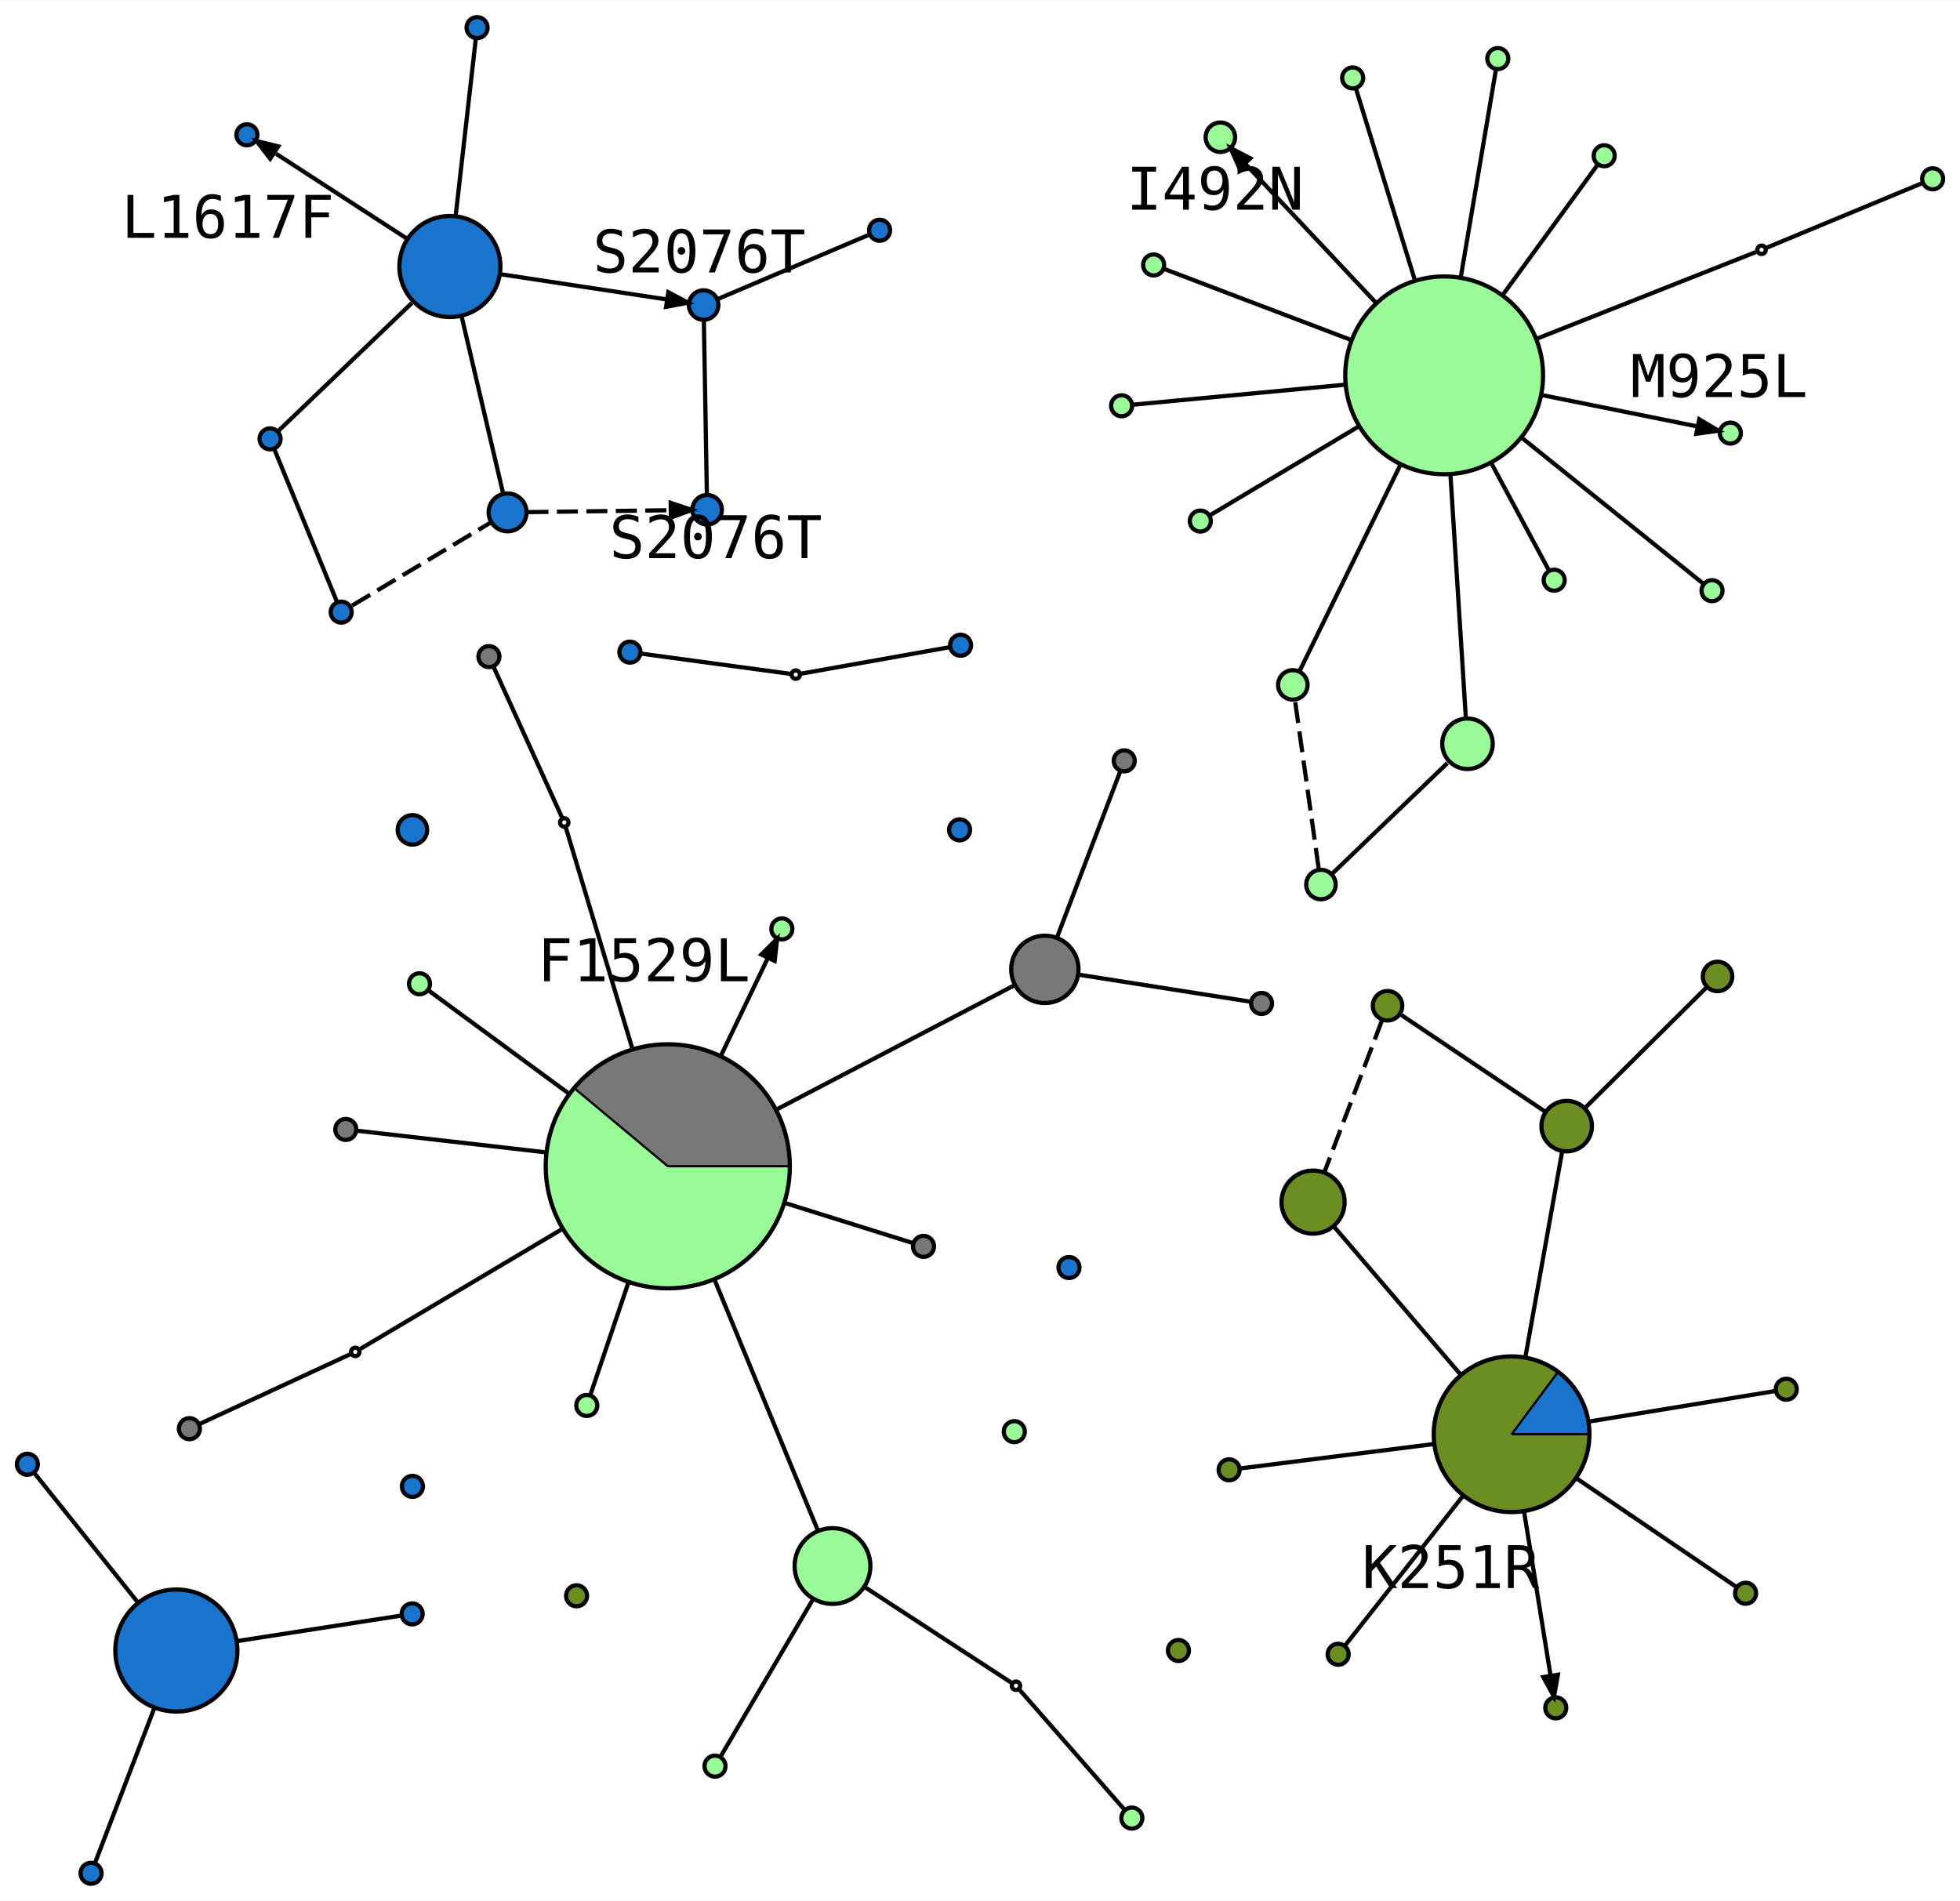
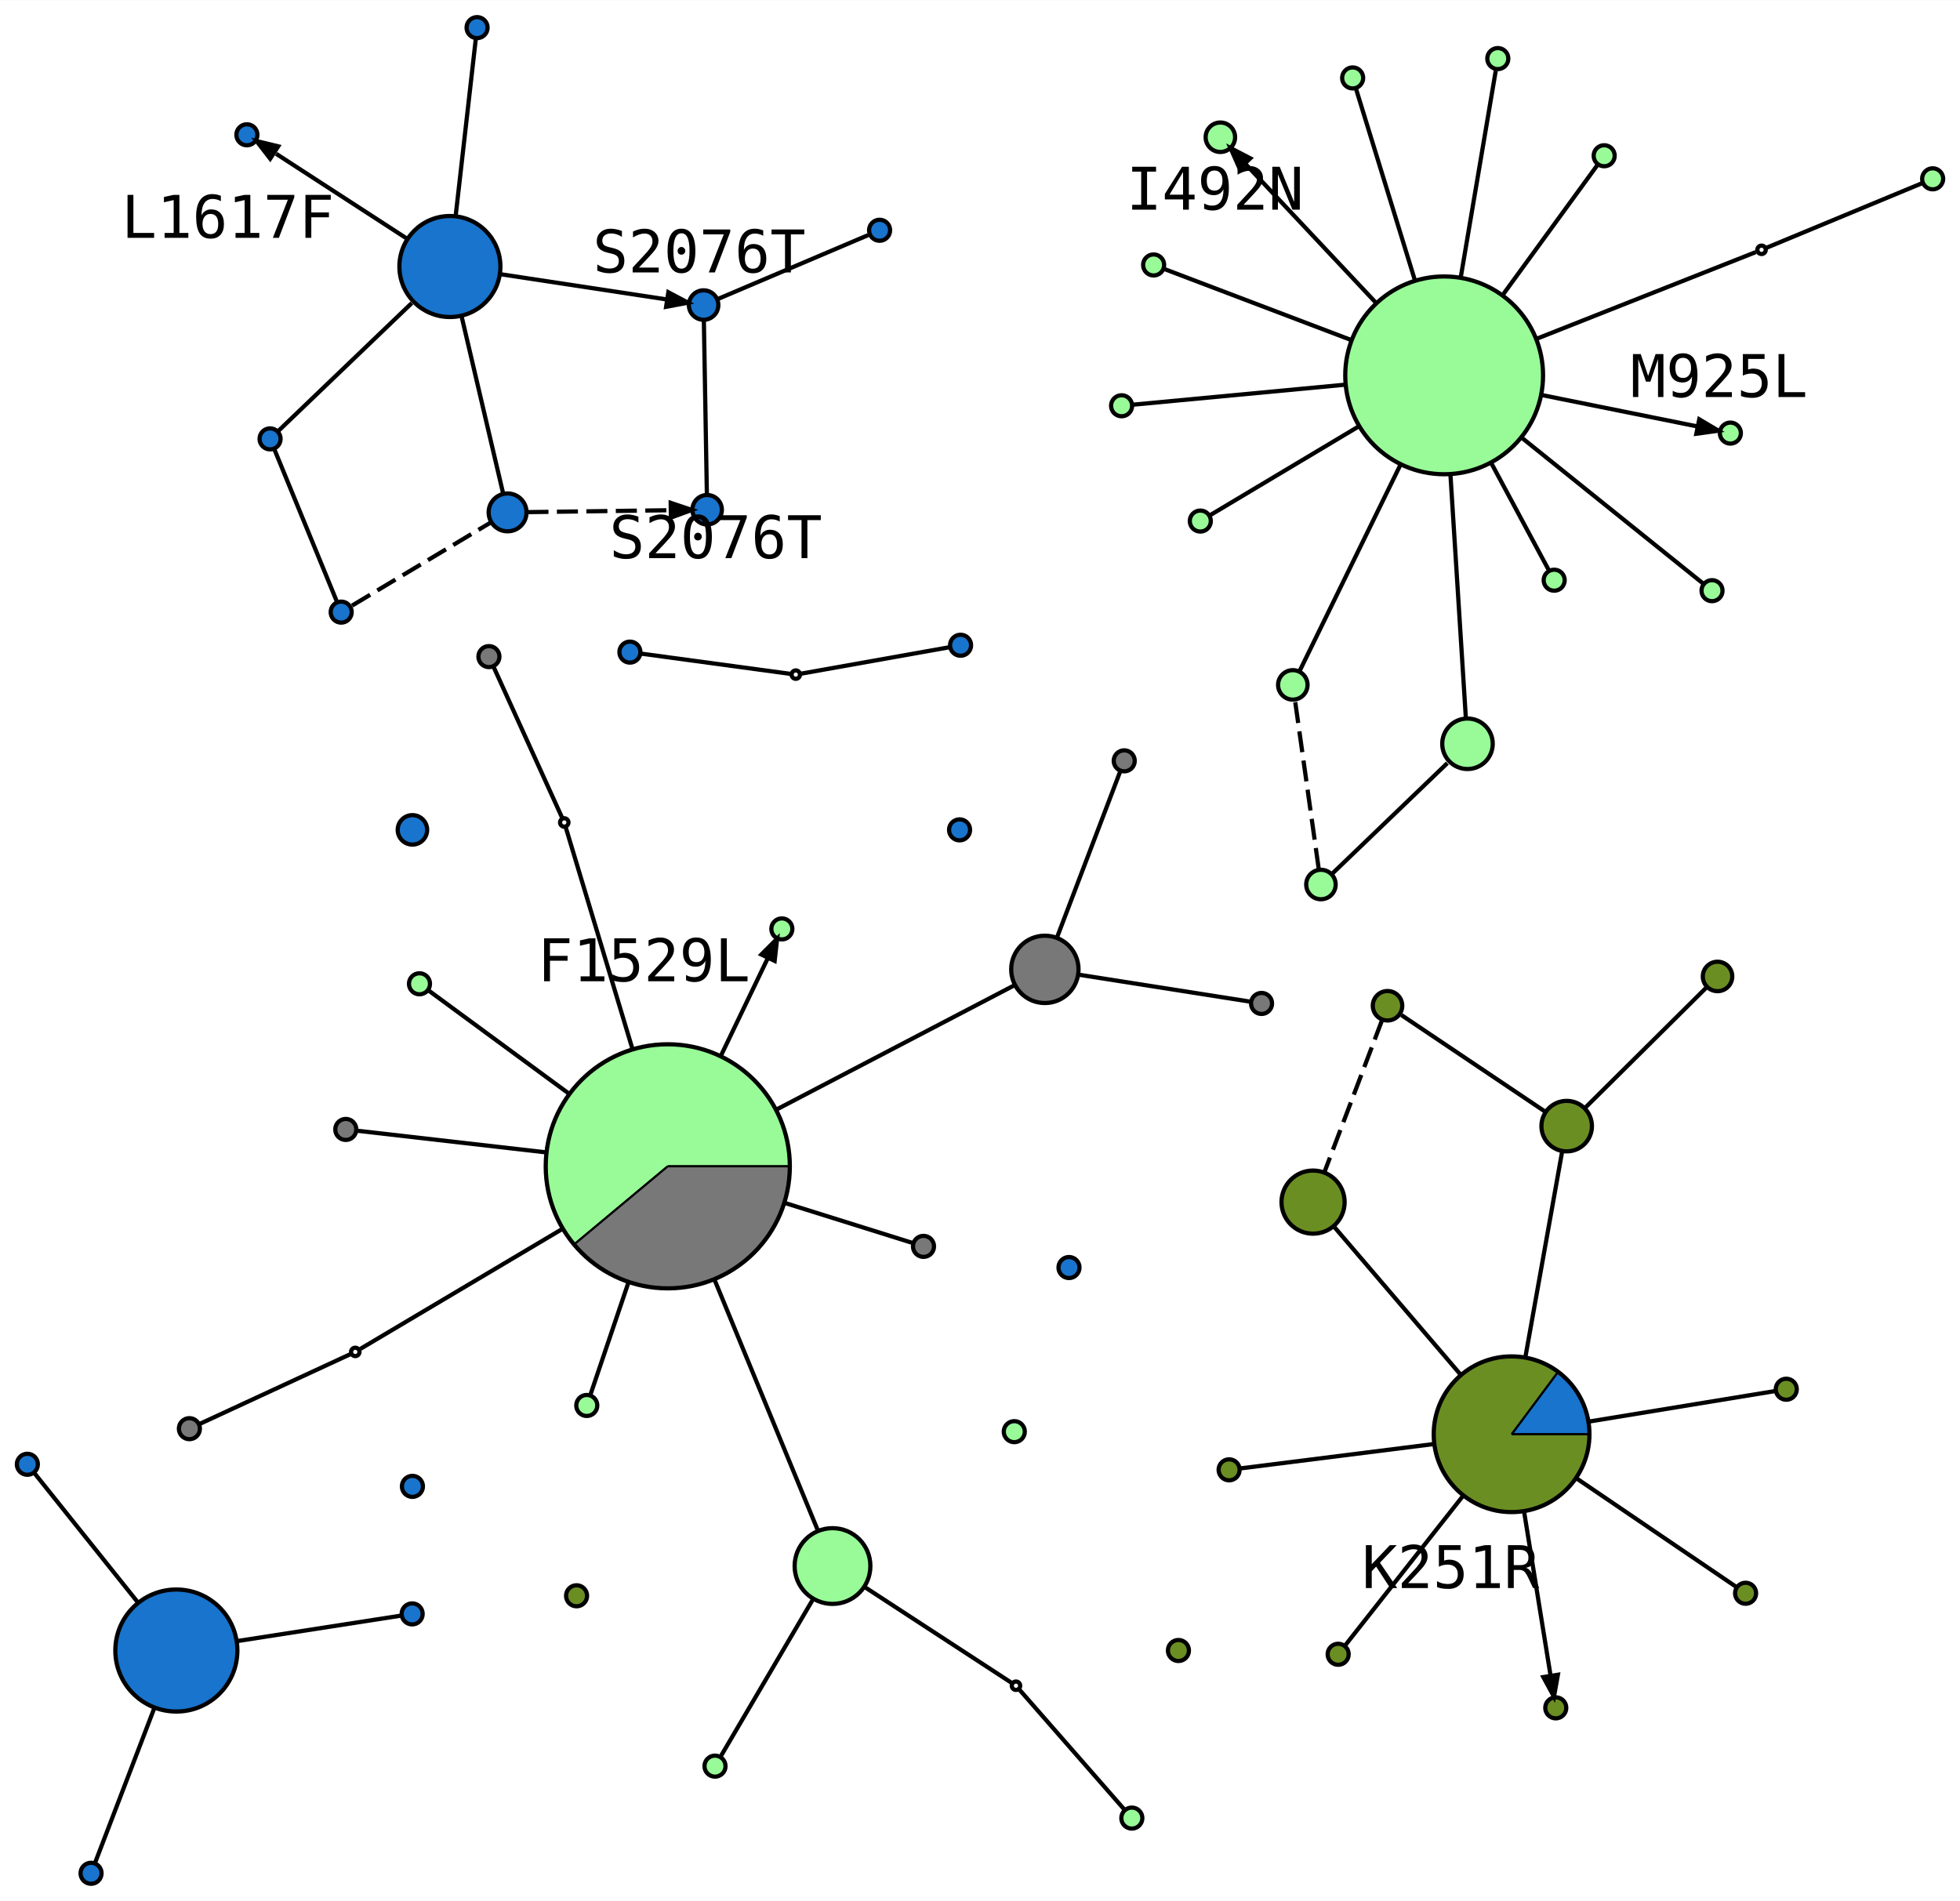
<svg xmlns="http://www.w3.org/2000/svg" width="466pt" height="452pt" viewBox="0.00 0.00 465.69 451.57">
  <g id="graph0" class="graph" transform="scale(1 1) rotate(0) translate(185.991 291.129)">
    <polygon fill="white" stroke="none" points="-185.991,160.438 -185.991,-291.129 279.703,-291.129 279.703,160.438 -185.991,160.438" />
    <g id="node1" class="node">
      <ellipse fill="palegreen" stroke="black" cx="80.496" cy="-194.776" rx="2.5" ry="2.5" />
    </g>
    <g id="node2" class="node">
      <ellipse fill="palegreen" stroke="black" cx="157.136" cy="-202.003" rx="23.5" ry="23.5" />
    </g>
    <g id="edge1" class="edge">
      <path fill="none" stroke="black" d="M83.046,-195.017C90.837,-195.751 114.935,-198.023 133.555,-199.779" />
    </g>
    <g id="node4" class="node">
      <ellipse fill="palegreen" stroke="black" cx="183.277" cy="-153.325" rx="2.5" ry="2.5" />
    </g>
    <g id="edge2" class="edge">
      <path fill="none" stroke="black" d="M168.374,-181.076C173.688,-171.181 179.414,-160.519 181.945,-155.806" />
    </g>
    <g id="node6" class="node">
      <ellipse fill="palegreen" stroke="black" cx="135.396" cy="-272.677" rx="2.5" ry="2.5" />
    </g>
    <g id="edge3" class="edge">
      <path fill="none" stroke="black" d="M150.137,-224.753C144.974,-241.54 138.469,-262.685 136.212,-270.025" />
    </g>
    <g id="node8" class="node">
      <ellipse fill="palegreen" stroke="black" cx="103.963" cy="-258.582" rx="3.5" ry="3.5" />
    </g>
    <g id="edge6" class="edge">
      <path fill="none" stroke="black" d="M140.893,-219.286C130.379,-230.473 117.308,-244.381 109.872,-252.294" />
      <polygon fill="black" stroke="black" points="108.521,-251.176 106.372,-256.018 111.072,-253.573 108.521,-251.176" />
      <text text-anchor="middle" x="102.713" y="-241.367" font-family="monospace" font-size="14.00">I492N</text>
    </g>
    <g id="node10" class="node">
      <ellipse fill="palegreen" stroke="black" cx="162.68" cy="-114.456" rx="6" ry="6" />
    </g>
    <g id="edge7" class="edge">
      <path fill="none" stroke="black" d="M158.621,-178.542C159.866,-158.89 161.555,-132.219 162.3,-120.454" />
    </g>
    <g id="node11" class="node">
      <ellipse fill="palegreen" stroke="black" cx="99.199" cy="-167.379" rx="2.5" ry="2.5" />
    </g>
    <g id="edge8" class="edge">
      <path fill="none" stroke="black" d="M136.872,-189.893C123.559,-181.937 107.541,-172.364 101.583,-168.804" />
    </g>
    <g id="node12" class="node">
      <ellipse fill="palegreen" stroke="black" cx="220.779" cy="-150.836" rx="2.5" ry="2.5" />
    </g>
    <g id="edge9" class="edge">
      <path fill="none" stroke="black" d="M175.544,-187.203C191.11,-174.689 211.917,-157.961 218.609,-152.58" />
    </g>
    <g id="node13" class="node">
      <ellipse fill="palegreen" stroke="black" cx="121.179" cy="-128.448" rx="3.5" ry="3.5" />
    </g>
    <g id="edge10" class="edge">
      <path fill="none" stroke="black" d="M146.736,-180.728C138.19,-163.247 126.85,-140.047 122.745,-131.652" />
    </g>
    <g id="node15" class="node">
      <ellipse fill="palegreen" stroke="black" cx="88.109" cy="-228.234" rx="2.5" ry="2.5" />
    </g>
    <g id="edge11" class="edge">
      <path fill="none" stroke="black" d="M134.915,-210.447C118.52,-216.677 97.867,-224.525 90.699,-227.25" />
    </g>
    <g id="node19" class="node">
      <ellipse fill="palegreen" stroke="black" cx="225.137" cy="-188.281" rx="2.5" ry="2.5" />
    </g>
    <g id="edge12" class="edge">
      <path fill="none" stroke="black" d="M180.538,-197.28C193.274,-194.71 208.214,-191.696 217.165,-189.89" />
      <polygon fill="black" stroke="black" points="217.749,-191.557 222.304,-188.852 217.057,-188.126 217.749,-191.557" />
      <text text-anchor="middle" x="222.473" y="-196.856" font-family="monospace" font-size="14.00">M925L</text>
    </g>
    <g id="node21" class="node">
      <ellipse fill="palegreen" stroke="black" cx="195.157" cy="-254.184" rx="2.5" ry="2.5" />
    </g>
    <g id="edge13" class="edge">
      <path fill="none" stroke="black" d="M171.078,-221.137C179.725,-233.004 189.881,-246.943 193.651,-252.116" />
    </g>
    <g id="node23" class="node">
      <ellipse fill="palegreen" stroke="black" cx="169.882" cy="-277.274" rx="2.5" ry="2.5" />
    </g>
    <g id="edge14" class="edge">
      <path fill="none" stroke="black" d="M161.099,-225.406C164.139,-243.359 168.037,-266.379 169.392,-274.38" />
    </g>
    <g id="node62" class="node">
      <ellipse fill="white" stroke="black" cx="232.548" cy="-231.832" rx="1" ry="1" />
    </g>
    <g id="edge4" class="edge">
      <path fill="none" stroke="black" d="M179.354,-210.791C198.818,-218.49 224.946,-228.825 231.174,-231.289" />
    </g>
    <g id="node3" class="node">
-       <path fill="#787878" stroke="black" stroke-width="0.5" d="M-27.328,-14.053C-27.328,-14.053 1.673,-14.053 1.673,-14.053 1.673,-15.532 1.559,-17.009 1.334,-18.47 1.109,-19.931 0.773,-21.373 0.327,-22.783 -0.118,-24.193 -0.67,-25.567 -1.325,-26.893 -1.979,-28.219 -2.734,-29.492 -3.583,-30.703 -4.432,-31.914 -5.372,-33.058 -6.396,-34.125 -7.419,-35.192 -8.522,-36.179 -9.696,-37.078 -10.87,-37.977 -12.111,-38.785 -13.408,-39.495 -14.706,-40.205 -16.055,-40.814 -17.445,-41.318 -18.835,-41.822 -20.262,-42.218 -21.712,-42.505 -23.163,-42.791 -24.634,-42.966 -26.111,-43.028 -27.588,-43.09 -29.068,-43.039 -30.537,-42.875 -32.007,-42.712 -33.462,-42.436 -34.889,-42.05 -36.317,-41.665 -37.712,-41.171 -39.065,-40.572 -40.417,-39.974 -41.721,-39.273 -42.966,-38.475 -44.211,-37.678 -45.394,-36.787 -46.503,-35.809 -47.612,-34.831 -48.645,-33.77 -49.592,-32.635 -49.592,-32.635 -27.328,-14.053 -27.328,-14.053" />
-       <path fill="palegreen" stroke="black" stroke-width="0.5" d="M-27.328,-14.053C-27.328,-14.053 -49.592,-32.635 -49.592,-32.635 -50.335,-31.745 -51.024,-30.811 -51.655,-29.838 -52.286,-28.866 -52.858,-27.856 -53.369,-26.815 -53.879,-25.774 -54.326,-24.703 -54.708,-23.608 -55.09,-22.513 -55.406,-21.397 -55.655,-20.264 -55.903,-19.132 -56.083,-17.985 -56.194,-16.831 -56.305,-15.677 -56.347,-14.517 -56.319,-13.358 -56.291,-12.199 -56.194,-11.043 -56.028,-9.895 -55.861,-8.748 -55.627,-7.611 -55.324,-6.492 -55.022,-5.372 -54.653,-4.272 -54.219,-3.197 -53.785,-2.122 -53.286,-1.074 -52.727,-0.058 -52.167,0.957 -51.547,1.938 -50.87,2.88 -50.193,3.821 -49.461,4.721 -48.676,5.574 -47.891,6.428 -47.056,7.233 -46.175,7.987 -45.294,8.741 -44.368,9.441 -43.403,10.083 -42.438,10.726 -41.435,11.31 -40.4,11.833 -39.365,12.356 -38.3,12.816 -37.21,13.211 -36.12,13.606 -35.007,13.935 -33.877,14.197 -32.748,14.459 -31.604,14.653 -30.451,14.778 -29.298,14.903 -28.139,14.958 -26.98,14.944 -25.82,14.931 -24.663,14.847 -23.514,14.695 -22.364,14.542 -21.225,14.321 -20.102,14.032 -18.979,13.743 -17.875,13.387 -16.794,12.966 -15.714,12.545 -14.66,12.059 -13.638,11.512 -12.616,10.965 -11.627,10.357 -10.678,9.691 -9.729,9.025 -8.82,8.303 -7.957,7.529 -7.094,6.754 -6.279,5.929 -5.515,5.057 -4.751,4.185 -4.039,3.267 -3.385,2.31 -2.731,1.353 -2.135,0.357 -1.6,-0.671 -1.065,-1.7 -0.592,-2.76 -0.184,-3.845 0.225,-4.93 0.567,-6.039 0.843,-7.165 1.118,-8.292 1.326,-9.433 1.464,-10.585 1.603,-11.736 1.673,-12.894 1.673,-14.053 1.673,-14.053 -27.328,-14.053 -27.328,-14.053" />
+       <path fill="palegreen" stroke="black" stroke-width="0.5" d="M-27.328,-14.053C-27.328,-14.053 1.673,-14.053 1.673,-14.053 1.673,-15.213 1.603,-16.371 1.464,-17.523 1.326,-18.674 1.118,-19.815 0.843,-20.942 0.567,-22.068 0.225,-23.177 -0.184,-24.262 -0.592,-25.347 -1.065,-26.407 -1.6,-27.436 -2.135,-28.464 -2.731,-29.46 -3.385,-30.417 -4.039,-31.374 -4.751,-32.291 -5.515,-33.164 -6.279,-34.036 -7.094,-34.861 -7.957,-35.636 -8.82,-36.41 -9.729,-37.132 -10.678,-37.798 -11.627,-38.464 -12.616,-39.072 -13.638,-39.619 -14.66,-40.166 -15.714,-40.652 -16.794,-41.073 -17.875,-41.494 -18.979,-41.85 -20.102,-42.139 -21.225,-42.428 -22.364,-42.649 -23.514,-42.802 -24.663,-42.954 -25.82,-43.038 -26.98,-43.051 -28.139,-43.065 -29.298,-43.01 -30.451,-42.885 -31.604,-42.76 -32.748,-42.566 -33.877,-42.304 -35.007,-42.042 -36.12,-41.713 -37.21,-41.318 -38.3,-40.923 -39.365,-40.462 -40.4,-39.94 -41.435,-39.417 -42.438,-38.833 -43.403,-38.19 -44.368,-37.547 -45.294,-36.847 -46.175,-36.094 -47.056,-35.34 -47.891,-34.535 -48.676,-33.681 -49.461,-32.828 -50.193,-31.928 -50.87,-30.986 -51.547,-30.045 -52.167,-29.064 -52.727,-28.049 -53.286,-27.033 -53.785,-25.985 -54.219,-24.91 -54.653,-23.835 -55.022,-22.735 -55.324,-21.615 -55.627,-20.496 -55.861,-19.359 -56.028,-18.212 -56.194,-17.064 -56.291,-15.908 -56.319,-14.749 -56.347,-13.59 -56.305,-12.43 -56.194,-11.276 -56.083,-10.122 -55.903,-8.975 -55.655,-7.843 -55.406,-6.71 -55.09,-5.594 -54.708,-4.499 -54.326,-3.404 -53.879,-2.333 -53.369,-1.292 -52.858,-0.251 -52.286,0.759 -51.655,1.731 -51.024,2.704 -50.335,3.638 -49.592,4.528 -49.592,4.528 -27.328,-14.053 -27.328,-14.053" />
+       <path fill="#787878" stroke="black" stroke-width="0.5" d="M-27.328,-14.053C-27.328,-14.053 -49.592,4.528 -49.592,4.528 -48.645,5.663 -47.612,6.724 -46.503,7.702 -45.394,8.68 -44.211,9.571 -42.966,10.368 -41.721,11.166 -40.417,11.867 -39.065,12.465 -37.712,13.064 -36.317,13.558 -34.889,13.943 -33.462,14.329 -32.007,14.605 -30.537,14.768 -29.068,14.932 -27.588,14.983 -26.111,14.921 -24.634,14.859 -23.163,14.684 -21.712,14.398 -20.262,14.111 -18.835,13.715 -17.445,13.211 -16.055,12.707 -14.706,12.098 -13.408,11.388 -12.111,10.678 -10.87,9.87 -9.696,8.971 -8.522,8.072 -7.419,7.085 -6.396,6.018 -5.372,4.951 -4.432,3.807 -3.583,2.596 -2.734,1.385 -1.979,0.112 -1.325,-1.214 -0.67,-2.54 -0.118,-3.914 0.327,-5.324 0.773,-6.734 1.109,-8.176 1.334,-9.637 1.559,-11.098 1.673,-12.575 1.673,-14.053 1.673,-14.053 -27.328,-14.053 -27.328,-14.053" />
      <ellipse fill="none" stroke="black" cx="-27.328" cy="-14.053" rx="29" ry="29" />
    </g>
    <g id="node5" class="node">
      <ellipse fill="palegreen" stroke="black" cx="11.81" cy="80.93" rx="9" ry="9" />
    </g>
    <g id="edge15" class="edge">
      <path fill="none" stroke="black" d="M-16.217,12.911C-7.9,33.094 2.94,59.403 8.38,72.605" />
    </g>
    <g id="node14" class="node">
      <ellipse fill="palegreen" stroke="black" cx="-46.574" cy="42.775" rx="2.5" ry="2.5" />
    </g>
    <g id="edge16" class="edge">
      <path fill="none" stroke="black" d="M-36.725,13.695C-40.389,24.514 -44.097,35.462 -45.722,40.26" />
    </g>
    <g id="node18" class="node">
      <ellipse fill="palegreen" stroke="black" cx="-0.225" cy="-70.465" rx="2.5" ry="2.5" />
    </g>
    <g id="edge17" class="edge">
      <path fill="none" stroke="black" d="M-14.729,-40.278C-10.665,-48.737 -6.486,-57.435 -3.664,-63.308" />
      <polygon fill="black" stroke="black" points="-5.092,-64.377 -1.349,-68.126 -1.937,-62.862 -5.092,-64.377" />
      <text text-anchor="middle" x="-33.023" y="-58.034" font-family="monospace" font-size="14.00">F1529L</text>
    </g>
    <g id="node20" class="node">
      <ellipse fill="palegreen" stroke="black" cx="-86.325" cy="-57.425" rx="2.5" ry="2.5" />
    </g>
    <g id="edge18" class="edge">
      <path fill="none" stroke="black" d="M-50.984,-31.444C-64.064,-41.06 -78.739,-51.848 -84.162,-55.834" />
    </g>
    <g id="node24" class="node">
      <ellipse fill="#787878" stroke="black" cx="62.264" cy="-60.85" rx="8" ry="8" />
    </g>
    <g id="edge19" class="edge">
      <path fill="none" stroke="black" d="M-1.414,-27.589C17.811,-37.631 42.715,-50.639 54.897,-57.002" />
    </g>
    <g id="node28" class="node">
      <ellipse fill="#787878" stroke="black" cx="-103.835" cy="-22.815" rx="2.5" ry="2.5" />
    </g>
    <g id="edge24" class="edge">
      <path fill="none" stroke="black" d="M-56.252,-17.366C-73.855,-19.382 -94.265,-21.719 -101.3,-22.525" />
    </g>
    <g id="node29" class="node">
      <ellipse fill="#787878" stroke="black" cx="33.431" cy="4.972" rx="2.5" ry="2.5" />
    </g>
    <g id="edge25" class="edge">
      <path fill="none" stroke="black" d="M0.562,-5.321C12.791,-1.491 25.562,2.507 30.876,4.172" />
    </g>
    <g id="node63" class="node">
      <ellipse fill="white" stroke="black" cx="-51.923" cy="-95.757" rx="1" ry="1" />
    </g>
    <g id="edge20" class="edge">
      <path fill="none" stroke="black" d="M-35.792,-42.171C-42.017,-62.851 -49.698,-88.367 -51.521,-94.423" />
    </g>
    <g id="node64" class="node">
      <ellipse fill="white" stroke="black" cx="-101.581" cy="30.049" rx="1" ry="1" />
    </g>
    <g id="edge22" class="edge">
      <path fill="none" stroke="black" d="M-52.466,0.878C-71.315,12.073 -94.782,26.011 -100.354,29.32" />
    </g>
    <g id="node22" class="node">
      <ellipse fill="palegreen" stroke="black" cx="-16.108" cy="128.477" rx="2.5" ry="2.5" />
    </g>
    <g id="edge28" class="edge">
      <path fill="none" stroke="black" d="M7.2,88.781C0.757,99.754 -10.603,119.102 -14.637,125.971" />
    </g>
    <g id="node65" class="node">
      <ellipse fill="white" stroke="black" cx="55.403" cy="109.369" rx="1" ry="1" />
    </g>
    <g id="edge26" class="edge">
      <path fill="none" stroke="black" d="M19.404,85.884C30.332,93.013 49.698,105.647 54.368,108.694" />
    </g>
    <g id="node7" class="node">
      <ellipse fill="palegreen" stroke="black" cx="273.203" cy="-248.703" rx="2.5" ry="2.5" />
    </g>
    <g id="node9" class="node">
      <ellipse fill="palegreen" stroke="black" cx="127.859" cy="-81.011" rx="3.5" ry="3.5" />
    </g>
    <g id="edge29" class="edge">
      <path fill="none" stroke="black" d="M130.592,-83.636C136.492,-89.302 150.487,-102.745 157.893,-109.858" />
    </g>
    <g id="edge54" class="edge">
      <path fill="none" stroke="black" stroke-dasharray="5,2" d="M127.335,-84.734C126.08,-93.645 122.917,-116.113 121.683,-124.873" />
    </g>
    <g id="node16" class="node">
      <ellipse fill="palegreen" stroke="black" cx="55" cy="49" rx="2.5" ry="2.5" />
    </g>
    <g id="node17" class="node">
      <ellipse fill="palegreen" stroke="black" cx="82.93" cy="140.824" rx="2.5" ry="2.5" />
    </g>
    <g id="node26" class="node">
      <ellipse fill="#787878" stroke="black" cx="113.749" cy="-52.753" rx="2.5" ry="2.5" />
    </g>
    <g id="edge30" class="edge">
      <path fill="none" stroke="black" d="M70.309,-59.585C82.074,-57.735 103.398,-54.381 110.981,-53.189" />
    </g>
    <g id="node30" class="node">
      <ellipse fill="#787878" stroke="black" cx="81.124" cy="-110.402" rx="2.5" ry="2.5" />
    </g>
    <g id="edge31" class="edge">
      <path fill="none" stroke="black" d="M65.211,-68.593C69.521,-79.916 77.332,-100.439 80.11,-107.738" />
    </g>
    <g id="node25" class="node">
      <ellipse fill="#787878" stroke="black" cx="-69.823" cy="-135.168" rx="2.5" ry="2.5" />
    </g>
    <g id="node27" class="node">
      <ellipse fill="#787878" stroke="black" cx="-140.99" cy="48.291" rx="2.5" ry="2.5" />
    </g>
    <g id="node31" class="node">
      <ellipse fill="#1874cd" stroke="black" cx="-144.09" cy="101.007" rx="14.5" ry="14.5" />
    </g>
    <g id="node41" class="node">
      <ellipse fill="#1874cd" stroke="black" cx="-88.063" cy="92.303" rx="2.5" ry="2.5" />
    </g>
    <g id="edge32" class="edge">
      <path fill="none" stroke="black" d="M-129.662,98.766C-116.433,96.711 -97.872,93.827 -90.877,92.74" />
    </g>
    <g id="node44" class="node">
      <ellipse fill="#1874cd" stroke="black" cx="-164.356" cy="153.938" rx="2.5" ry="2.5" />
    </g>
    <g id="edge33" class="edge">
      <path fill="none" stroke="black" d="M-149.309,114.638C-154.094,127.136 -160.808,144.671 -163.338,151.28" />
    </g>
    <g id="node48" class="node">
      <ellipse fill="#1874cd" stroke="black" cx="-179.491" cy="56.751" rx="2.5" ry="2.5" />
    </g>
    <g id="edge34" class="edge">
      <path fill="none" stroke="black" d="M-153.391,89.38C-161.75,78.931 -173.361,64.415 -177.733,58.95" />
    </g>
    <g id="node32" class="node">
      <ellipse fill="#1874cd" stroke="black" cx="68" cy="10" rx="2.5" ry="2.5" />
    </g>
    <g id="node33" class="node">
      <ellipse fill="#1874cd" stroke="black" cx="-79.096" cy="-227.863" rx="12" ry="12" />
    </g>
    <g id="node39" class="node">
      <ellipse fill="#1874cd" stroke="black" cx="-121.822" cy="-186.908" rx="2.5" ry="2.5" />
    </g>
    <g id="edge35" class="edge">
      <path fill="none" stroke="black" d="M-88.157,-219.178C-98.347,-209.41 -114.202,-194.212 -119.79,-188.856" />
    </g>
    <g id="node40" class="node">
      <ellipse fill="#1874cd" stroke="black" cx="-72.638" cy="-284.629" rx="2.5" ry="2.5" />
    </g>
    <g id="edge36" class="edge">
      <path fill="none" stroke="black" d="M-77.727,-239.902C-76.187,-253.44 -73.79,-274.505 -72.946,-281.929" />
    </g>
    <g id="node42" class="node">
      <ellipse fill="#1874cd" stroke="black" cx="-18.818" cy="-218.707" rx="3.5" ry="3.5" />
    </g>
    <g id="edge37" class="edge">
      <path fill="none" stroke="black" d="M-67.187,-226.054C-55.492,-224.278 -37.93,-221.61 -27.497,-220.025" />
      <polygon fill="black" stroke="black" points="-27.197,-221.75 -22.517,-219.269 -27.723,-218.289 -27.197,-221.75" />
      <text text-anchor="middle" x="-19.861" y="-226.463" font-family="monospace" font-size="14.00">S2076T</text>
    </g>
    <g id="node45" class="node">
      <ellipse fill="#1874cd" stroke="black" cx="-65.391" cy="-169.439" rx="4.5" ry="4.5" />
    </g>
    <g id="edge38" class="edge">
      <path fill="none" stroke="black" d="M-76.323,-216.04C-73.288,-203.103 -68.575,-183.012 -66.47,-174.039" />
    </g>
    <g id="node46" class="node">
      <ellipse fill="#1874cd" stroke="black" cx="-127.33" cy="-259.163" rx="2.5" ry="2.5" />
    </g>
    <g id="edge39" class="edge">
      <path fill="none" stroke="black" d="M-89.326,-234.501C-98.672,-240.566 -112.241,-249.371 -120.384,-254.655" />
      <polygon fill="black" stroke="black" points="-121.794,-253.484 -125.036,-257.674 -119.889,-256.42 -121.794,-253.484" />
      <text text-anchor="middle" x="-131.87" y="-234.686" font-family="monospace" font-size="14.00">L1617F</text>
    </g>
    <g id="node34" class="node">
      <ellipse fill="#1874cd" stroke="black" cx="-36.326" cy="-136.237" rx="2.5" ry="2.5" />
    </g>
    <g id="node66" class="node">
      <ellipse fill="white" stroke="black" cx="3.086" cy="-130.893" rx="1" ry="1" />
    </g>
    <g id="edge40" class="edge">
      <path fill="none" stroke="black" d="M-33.74,-135.887C-26.068,-134.846 -3.627,-131.803 1.863,-131.058" />
    </g>
    <g id="node35" class="node">
      <ellipse fill="#1874cd" stroke="black" cx="42" cy="-94" rx="2.5" ry="2.5" />
    </g>
    <g id="node36" class="node">
      <ellipse fill="#1874cd" stroke="black" cx="-104.926" cy="-145.742" rx="2.5" ry="2.5" />
    </g>
    <g id="edge42" class="edge">
      <path fill="none" stroke="black" d="M-106.034,-148.443C-109.147,-156.027 -117.931,-177.429 -120.859,-184.562" />
    </g>
    <g id="edge55" class="edge">
      <path fill="none" stroke="black" stroke-dasharray="5,2" d="M-102.332,-147.297C-95.598,-151.333 -77.521,-162.168 -69.418,-167.025" />
    </g>
    <g id="node37" class="node">
      <ellipse fill="#1874cd" stroke="black" cx="42.239" cy="-137.87" rx="2.5" ry="2.5" />
    </g>
    <g id="node38" class="node">
      <path fill="#1874cd" stroke="black" stroke-width="0.5" d="M173.157,49.614C173.157,49.614 191.657,49.614 191.657,49.614 191.657,48.896 191.615,48.179 191.532,47.466 191.449,46.753 191.324,46.046 191.158,45.347 190.993,44.649 190.787,43.961 190.541,43.286 190.296,42.612 190.011,41.952 189.689,41.311 189.367,40.67 189.008,40.048 188.614,39.448 188.219,38.848 187.79,38.272 187.329,37.722 186.868,37.172 186.375,36.65 185.853,36.157 185.33,35.665 184.78,35.203 184.204,34.775 184.204,34.775 173.157,49.614 173.157,49.614" />
      <path fill="olivedrab" stroke="black" stroke-width="0.5" d="M173.157,49.614C173.157,49.614 184.204,34.775 184.204,34.775 183.377,34.158 182.499,33.612 181.58,33.142 180.661,32.673 179.704,32.28 178.72,31.97 177.736,31.66 176.727,31.432 175.705,31.29 174.683,31.148 173.651,31.092 172.619,31.122 171.587,31.152 170.56,31.268 169.548,31.469 168.536,31.671 167.542,31.956 166.578,32.323 165.613,32.69 164.681,33.138 163.791,33.66 162.901,34.182 162.056,34.779 161.265,35.442 160.475,36.105 159.741,36.834 159.072,37.62 158.403,38.405 157.801,39.246 157.272,40.132 156.743,41.018 156.289,41.947 155.915,42.909 155.541,43.871 155.248,44.862 155.039,45.873 154.831,46.883 154.707,47.91 154.669,48.941 154.632,49.973 154.681,51.005 154.815,52.029 154.95,53.052 155.17,54.062 155.473,55.048 155.776,56.035 156.162,56.994 156.625,57.917 157.088,58.839 157.628,59.721 158.238,60.553 158.848,61.385 159.527,62.165 160.267,62.884 161.008,63.603 161.807,64.259 162.656,64.845 163.506,65.431 164.403,65.944 165.339,66.38 166.274,66.817 167.244,67.174 168.239,67.448 169.234,67.722 170.25,67.913 171.277,68.018 172.303,68.123 173.337,68.142 174.367,68.074 175.397,68.007 176.419,67.853 177.423,67.615 178.428,67.377 179.41,67.055 180.361,66.654 181.311,66.252 182.227,65.771 183.097,65.217 183.967,64.662 184.79,64.036 185.556,63.344 186.322,62.652 187.029,61.898 187.669,61.088 188.309,60.279 188.88,59.417 189.376,58.512 189.873,57.607 190.293,56.663 190.632,55.688 190.97,54.713 191.227,53.711 191.399,52.694 191.571,51.676 191.657,50.646 191.657,49.614 191.657,49.614 173.157,49.614 173.157,49.614" />
      <ellipse fill="none" stroke="black" cx="173.157" cy="49.614" rx="18.5" ry="18.5" />
    </g>
    <g id="node51" class="node">
      <ellipse fill="olivedrab" stroke="black" cx="186.249" cy="-23.602" rx="6" ry="6" />
    </g>
    <g id="edge43" class="edge">
      <path fill="none" stroke="black" d="M176.461,31.138C179.309,15.21 183.253,-6.846 185.147,-17.439" />
    </g>
    <g id="node55" class="node">
      <ellipse fill="olivedrab" stroke="black" cx="238.421" cy="38.919" rx="2.5" ry="2.5" />
    </g>
    <g id="edge44" class="edge">
      <path fill="none" stroke="black" d="M191.685,46.578C207.362,44.008 228.417,40.558 235.762,39.354" />
    </g>
    <g id="node56" class="node">
      <ellipse fill="olivedrab" stroke="black" cx="125.988" cy="-5.545" rx="7.5" ry="7.5" />
    </g>
    <g id="edge45" class="edge">
      <path fill="none" stroke="black" d="M161.01,35.409C151.292,24.046 138.157,8.685 131.054,0.38" />
    </g>
    <g id="node57" class="node">
      <ellipse fill="olivedrab" stroke="black" cx="106.045" cy="58.068" rx="2.5" ry="2.5" />
    </g>
    <g id="edge46" class="edge">
      <path fill="none" stroke="black" d="M154.462,51.969C138.328,54.001 116.449,56.758 108.811,57.72" />
    </g>
    <g id="node58" class="node">
      <ellipse fill="olivedrab" stroke="black" cx="228.755" cy="87.398" rx="2.5" ry="2.5" />
    </g>
    <g id="edge47" class="edge">
      <path fill="none" stroke="black" d="M188.644,60.139C202.011,69.222 220.136,81.54 226.464,85.84" />
    </g>
    <g id="node60" class="node">
      <ellipse fill="olivedrab" stroke="black" cx="131.953" cy="101.896" rx="2.5" ry="2.5" />
    </g>
    <g id="edge48" class="edge">
      <path fill="none" stroke="black" d="M161.679,64.177C151.774,76.746 138.341,93.791 133.652,99.74" />
    </g>
    <g id="node61" class="node">
      <ellipse fill="olivedrab" stroke="black" cx="183.656" cy="114.628" rx="2.5" ry="2.5" />
    </g>
    <g id="edge49" class="edge">
      <path fill="none" stroke="black" d="M176.138,68.07C178.206,80.881 180.858,97.297 182.396,106.822" />
      <polygon fill="black" stroke="black" points="184.159,106.763 183.228,111.978 180.704,107.321 184.159,106.763" />
      <text text-anchor="middle" x="158.674" y="86.166" font-family="monospace" font-size="14.00">K251R</text>
    </g>
    <g id="node49" class="node">
      <ellipse fill="#1874cd" stroke="black" cx="-17.976" cy="-170.071" rx="3.5" ry="3.5" />
    </g>
    <g id="edge50" class="edge">
      <path fill="none" stroke="black" d="M-18.752,-214.89C-18.594,-205.754 -18.195,-182.718 -18.04,-173.736" />
    </g>
    <g id="node50" class="node">
      <ellipse fill="#1874cd" stroke="black" cx="22.998" cy="-236.479" rx="2.5" ry="2.5" />
    </g>
    <g id="edge51" class="edge">
      <path fill="none" stroke="black" d="M-15.537,-220.101C-7.528,-223.506 12.905,-232.19 20.286,-235.327" />
    </g>
    <g id="node43" class="node">
      <ellipse fill="#1874cd" stroke="black" cx="-88" cy="-94" rx="3.5" ry="3.5" />
    </g>
    <g id="edge56" class="edge">
      <path fill="none" stroke="black" stroke-dasharray="5,2" d="M-60.672,-169.502C-52.761,-169.607 -36.71,-169.821 -26.7,-169.954" />
      <polygon fill="black" stroke="black" points="-26.634,-171.705 -21.611,-170.022 -26.587,-168.206 -26.634,-171.705" />
      <text text-anchor="middle" x="-15.94" y="-158.565" font-family="monospace" font-size="14.00">S2076T</text>
    </g>
    <g id="node47" class="node">
      <ellipse fill="#1874cd" stroke="black" cx="-88" cy="62" rx="2.5" ry="2.5" />
    </g>
    <g id="node52" class="node">
      <ellipse fill="olivedrab" stroke="black" cx="222.092" cy="-59.168" rx="3.5" ry="3.5" />
    </g>
    <g id="edge52" class="edge">
      <path fill="none" stroke="black" d="M190.644,-27.963C198.122,-35.383 213.11,-50.255 219.31,-56.407" />
    </g>
    <g id="node54" class="node">
      <ellipse fill="olivedrab" stroke="black" cx="143.682" cy="-52.207" rx="3.5" ry="3.5" />
    </g>
    <g id="edge53" class="edge">
      <path fill="none" stroke="black" d="M181.03,-27.11C172.15,-33.077 154.35,-45.038 146.987,-49.986" />
    </g>
    <g id="node53" class="node">
      <ellipse fill="olivedrab" stroke="black" cx="-49" cy="88" rx="2.5" ry="2.5" />
    </g>
    <g id="edge57" class="edge">
      <path fill="none" stroke="black" stroke-dasharray="5,2" d="M142.41,-48.851C139.557,-41.328 132.597,-22.974 128.716,-12.74" />
    </g>
    <g id="node59" class="node">
      <ellipse fill="olivedrab" stroke="black" cx="94" cy="101" rx="2.5" ry="2.5" />
    </g>
    <g id="edge5" class="edge">
      <path fill="none" stroke="black" d="M233.553,-232.249C238.737,-234.4 262.526,-244.272 270.551,-247.602" />
    </g>
    <g id="edge21" class="edge">
      <path fill="none" stroke="black" d="M-52.365,-96.731C-54.648,-101.757 -65.122,-124.818 -68.655,-132.597" />
    </g>
    <g id="edge23" class="edge">
      <path fill="none" stroke="black" d="M-102.555,30.5C-107.581,32.826 -130.641,43.501 -138.42,47.101" />
    </g>
    <g id="edge27" class="edge">
      <path fill="none" stroke="black" d="M56.084,110.147C59.594,114.158 75.702,132.564 81.135,138.773" />
    </g>
    <g id="edge41" class="edge">
      <path fill="none" stroke="black" d="M4.389,-131.125C10.015,-132.127 32.28,-136.095 39.768,-137.43" />
    </g>
  </g>
</svg>
